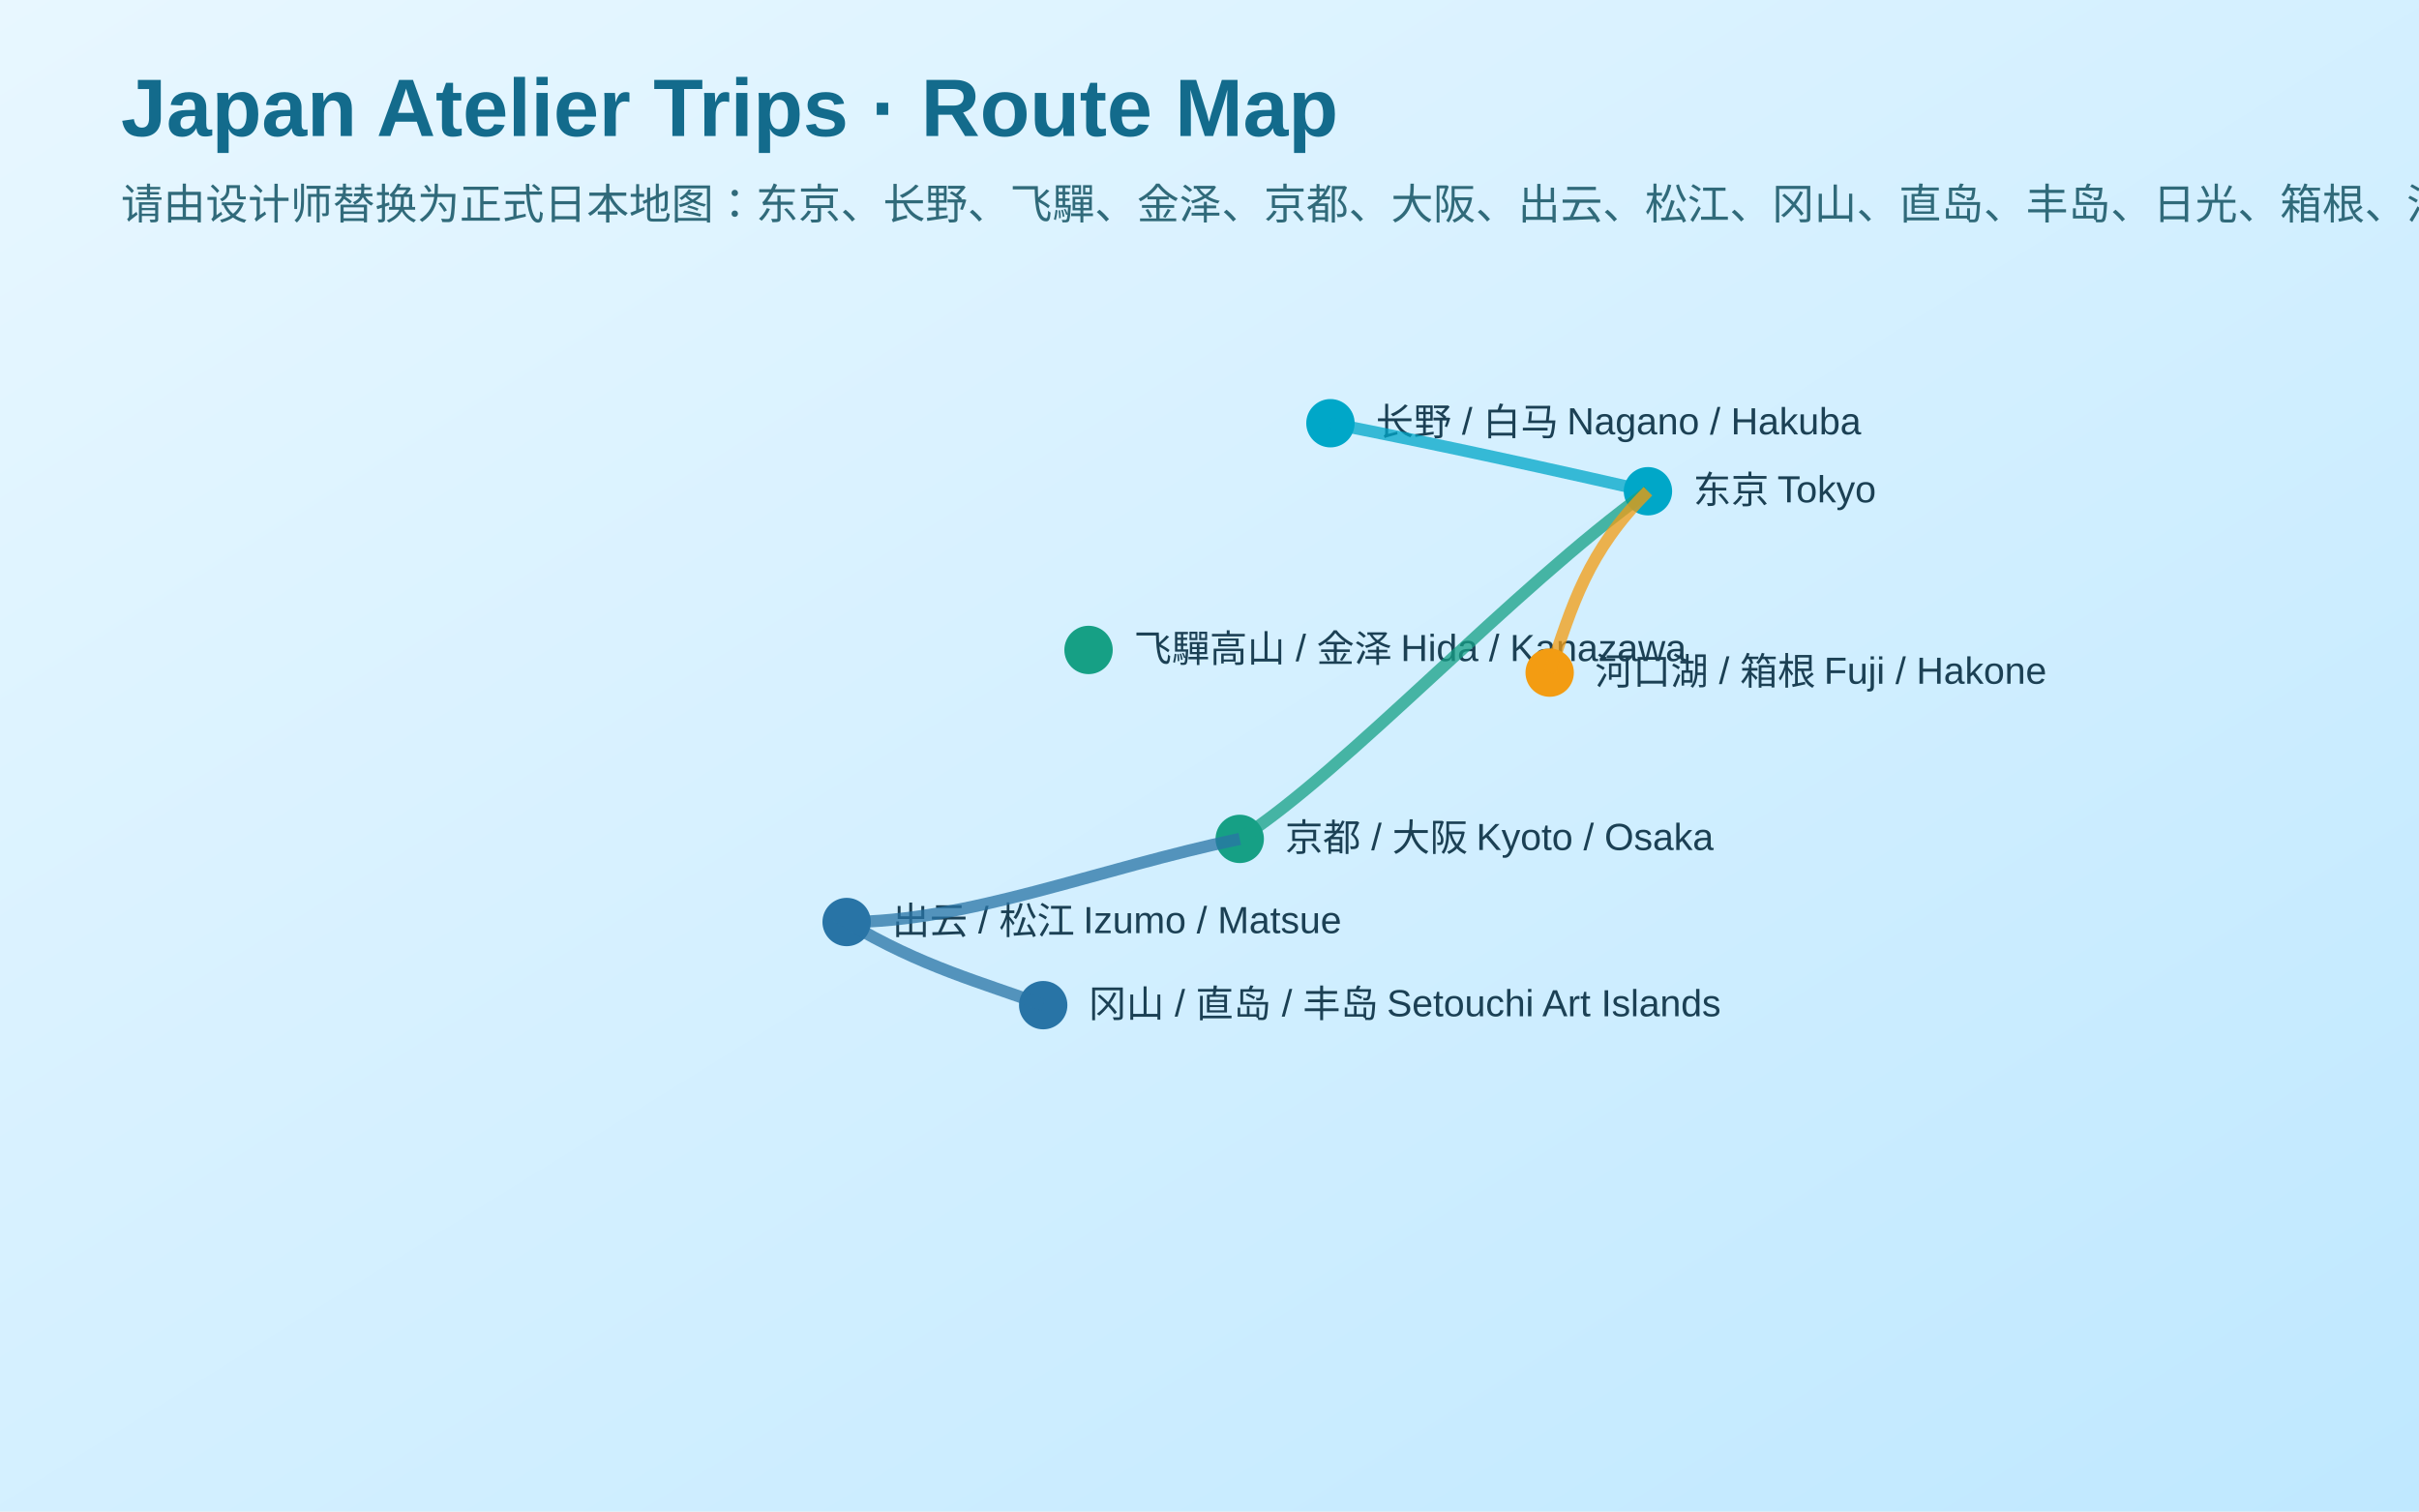
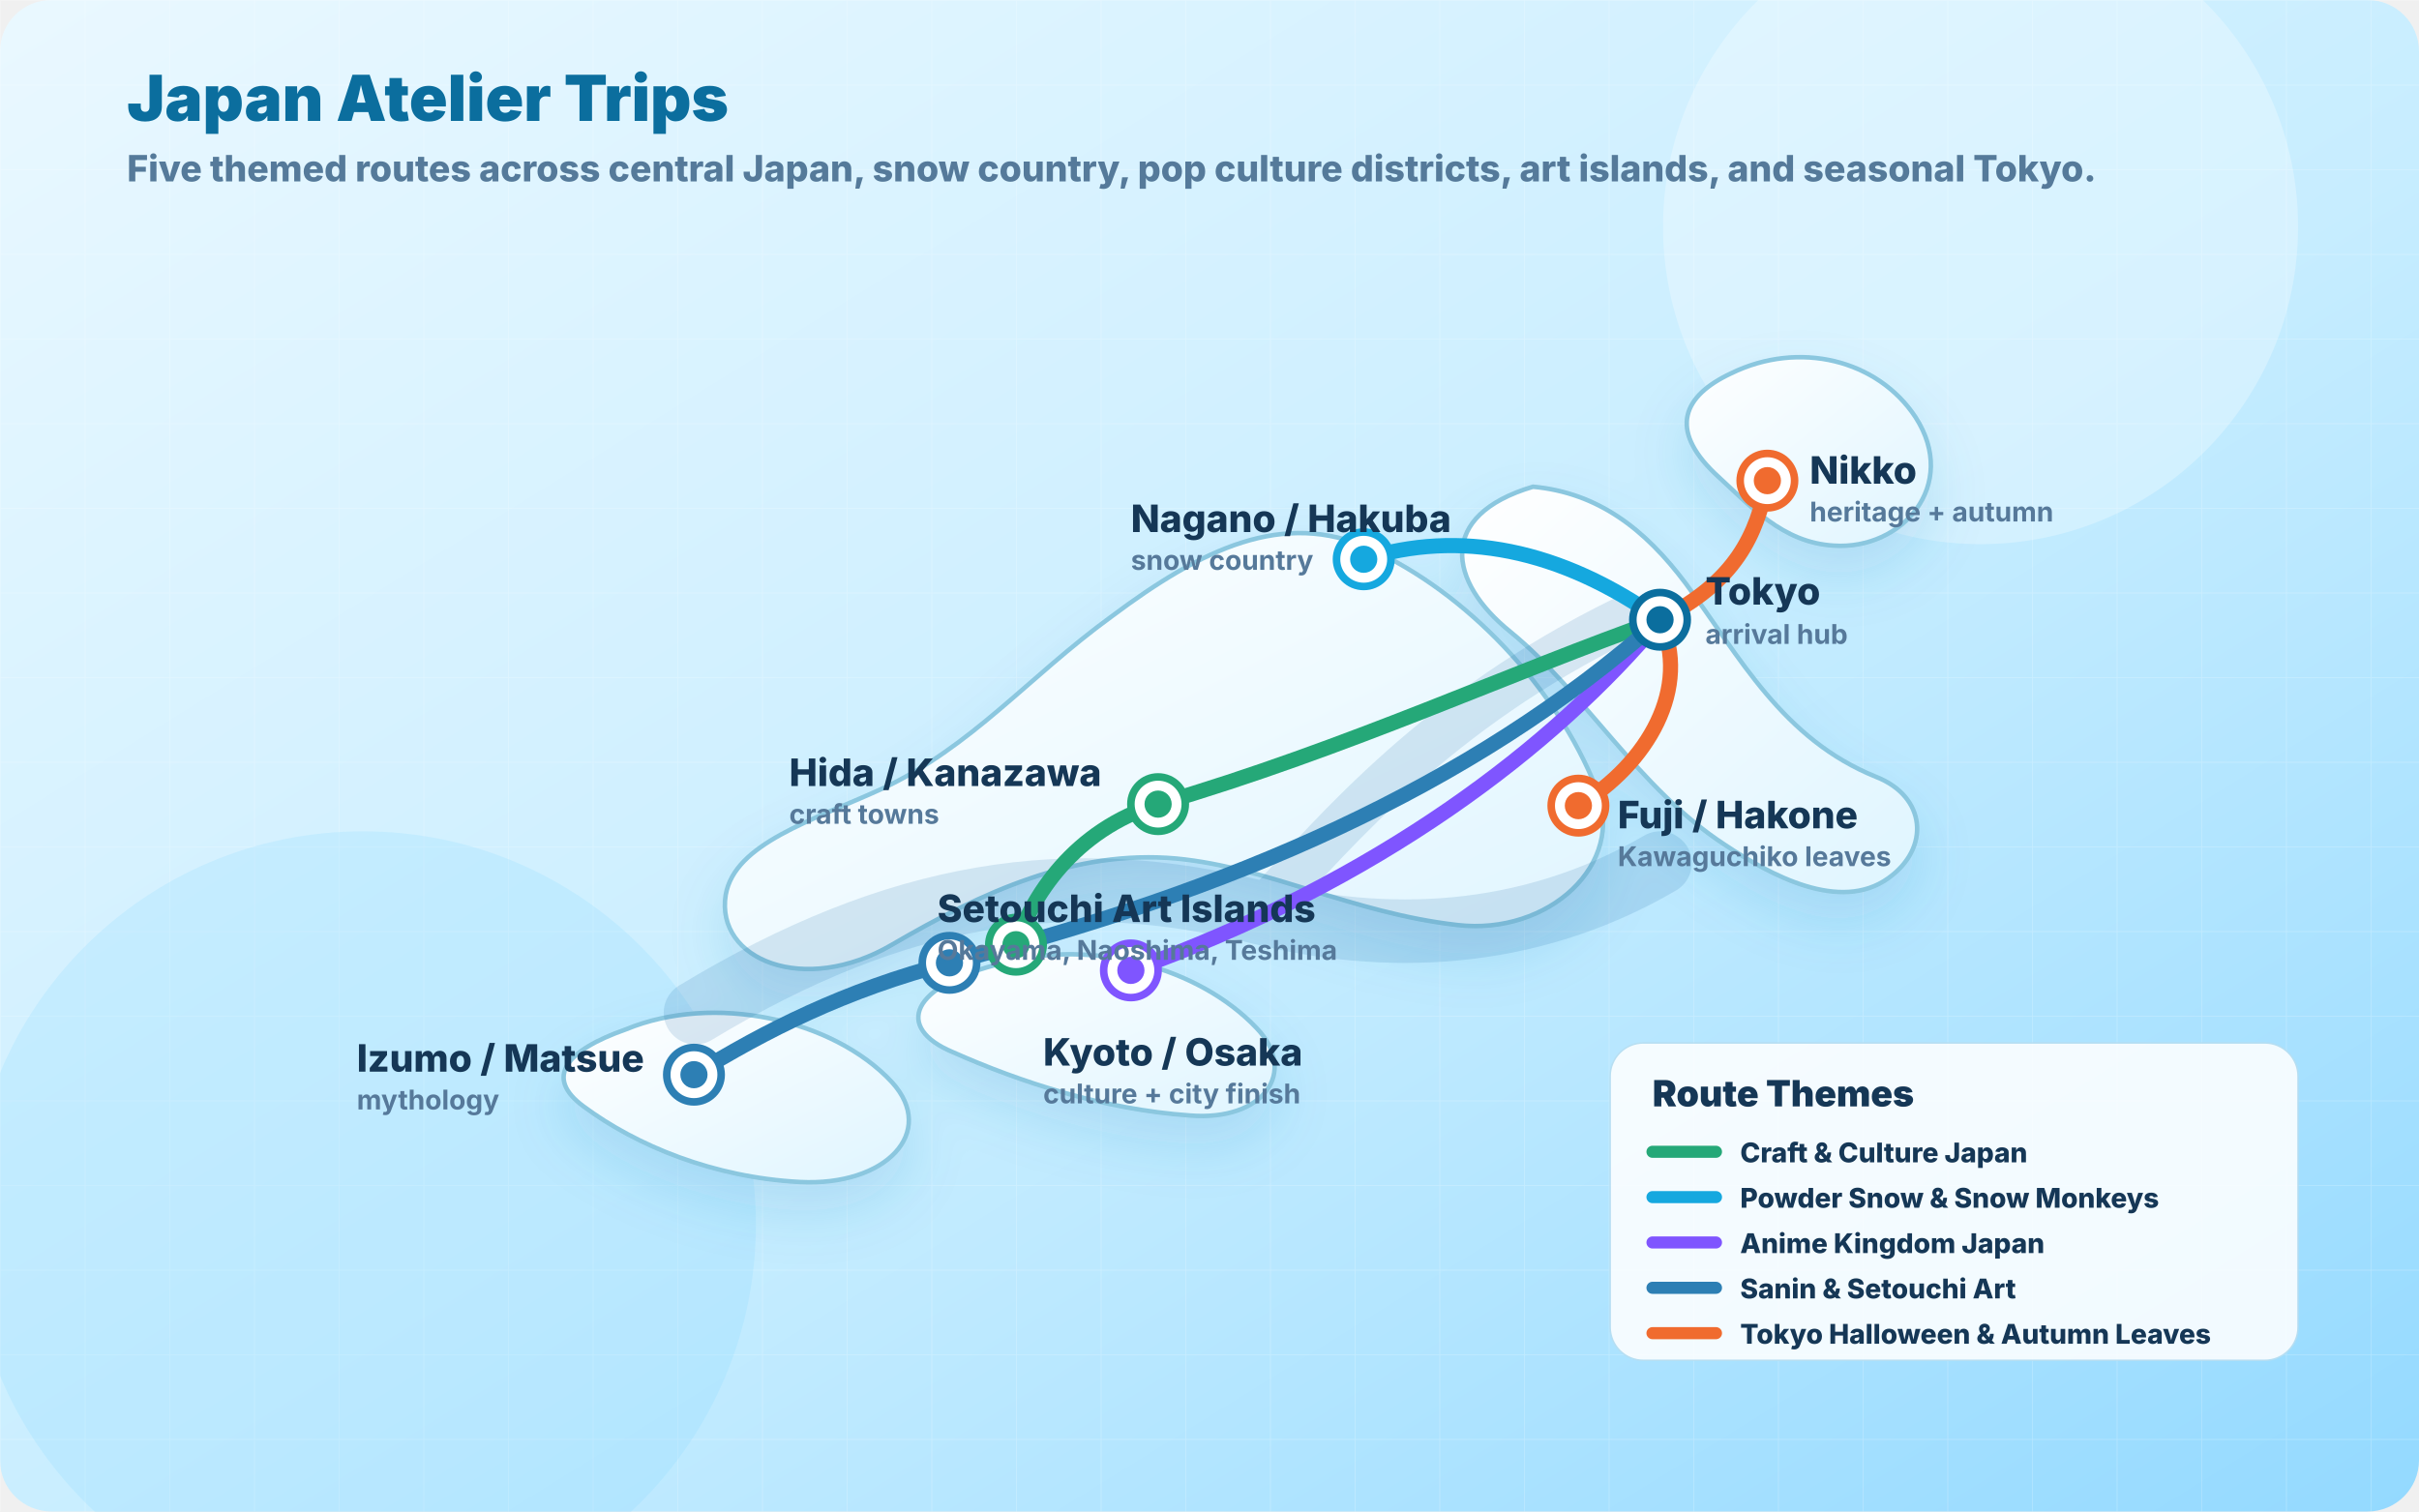
- <svg xmlns="http://www.w3.org/2000/svg" width="1600" height="1000" viewBox="0 0 1600 1000">
+ <svg xmlns="http://www.w3.org/2000/svg" width="1600" height="1000" viewBox="0 0 1600 1000" role="img" aria-labelledby="title desc">
  <defs>
-     <linearGradient id="bg" x1="0" y1="0" x2="1" y2="1">
-       <stop offset="0" stop-color="#e8f7ff" />
-       <stop offset="1" stop-color="#bfe8ff" />
+     <linearGradient id="sea" x1="0" y1="0" x2="1" y2="1">
+       <stop offset="0" stop-color="#eaf8ff" />
+       <stop offset="0.55" stop-color="#c7edff" />
+       <stop offset="1" stop-color="#93d9ff" />
    </linearGradient>
+     <linearGradient id="land" x1="0" y1="0" x2="1" y2="1">
+       <stop offset="0" stop-color="#ffffff" />
+       <stop offset="1" stop-color="#dff5ff" />
+     </linearGradient>
+     <filter id="softShadow" x="-20%" y="-20%" width="140%" height="140%">
+       <feDropShadow dx="0" dy="18" stdDeviation="18" flood-color="#2b88bd" flood-opacity="0.16" />
+     </filter>
+     <pattern id="grid" width="56" height="56" patternUnits="userSpaceOnUse">
+       <path d="M 56 0 L 0 0 0 56" fill="none" stroke="#ffffff" stroke-width="1" opacity="0.42" />
+     </pattern>
+     <style>
+       .label { font-family: Inter, Manrope, Arial, sans-serif; font-size: 25px; font-weight: 800; fill: #153756; }
+       .sub { font-family: Inter, Manrope, Arial, sans-serif; font-size: 18px; font-weight: 700; fill: #56799a; }
+       .legend { font-family: Inter, Manrope, Arial, sans-serif; font-size: 18px; font-weight: 800; fill: #153756; }
+       .route { fill: none; stroke-linecap: round; stroke-linejoin: round; stroke-width: 10; }
+       .halo { fill: #ffffff; stroke-width: 5; }
+     </style>
  </defs>
-   <rect width="1600" height="1000" fill="url(#bg)" />
-   <text x="80" y="90" font-family="Arial, sans-serif" font-size="54" font-weight="700" fill="#136b8c">Japan Atelier Trips · Route Map</text>
-   <text x="80" y="145" font-family="Arial, sans-serif" font-size="28" fill="#306a7a">请由设计师替换为正式日本地图：东京、长野、飞驒、金泽、京都、大阪、出云、松江、冈山、直岛、丰岛、日光、箱根、河口湖。</text>
-   <g font-family="Arial, sans-serif" font-size="25" fill="#1b4054">
-     <circle cx="1090" cy="325" r="16" fill="#00a7c8" />
-     <text x="1120" y="333">东京 Tokyo</text>
-     <circle cx="880" cy="280" r="16" fill="#00a7c8" />
-     <text x="910" y="288">长野 / 白马 Nagano / Hakuba</text>
-     <circle cx="720" cy="430" r="16" fill="#16a085" />
-     <text x="750" y="438">飞驒高山 / 金泽 Hida / Kanazawa</text>
-     <circle cx="820" cy="555" r="16" fill="#16a085" />
-     <text x="850" y="563">京都 / 大阪 Kyoto / Osaka</text>
-     <circle cx="560" cy="610" r="16" fill="#2874a6" />
-     <text x="590" y="618">出云 / 松江 Izumo / Matsue</text>
-     <circle cx="690" cy="665" r="16" fill="#2874a6" />
-     <text x="720" y="673">冈山 / 直岛 / 丰岛 Setouchi Art Islands</text>
-     <circle cx="1025" cy="445" r="16" fill="#f39c12" />
-     <text x="1055" y="453">河口湖 / 箱根 Fuji / Hakone</text>
+   <rect width="1600" height="1000" rx="34" fill="url(#sea)" />
+   <rect width="1600" height="1000" fill="url(#grid)" opacity="0.55" />
+   <circle cx="1310" cy="150" r="210" fill="#ffffff" opacity="0.28" />
+   <circle cx="240" cy="810" r="260" fill="#7bd5ff" opacity="0.18" />
+   <g transform="translate(84 80)">
+     <text x="0" y="0" font-family="Inter, Manrope, Arial, sans-serif" font-size="42" font-weight="900" fill="#0b6e9e">Japan Atelier Trips</text>
+     <text x="0" y="40" font-family="Inter, Manrope, Arial, sans-serif" font-size="24" font-weight="800" fill="#557a9a">Five themed routes across central Japan, snow country, pop culture districts, art islands, and seasonal Tokyo.</text>
  </g>
-   <path d="M1090 325 C980 300, 930 290, 880 280" stroke="#00a7c8" stroke-width="8" fill="none" opacity="0.75" />
-   <path d="M1090 325 C1000 390, 890 510, 820 555" stroke="#16a085" stroke-width="8" fill="none" opacity="0.75" />
-   <path d="M820 555 C725 575, 640 610, 560 610 C610 640,650 650,690 665" stroke="#2874a6" stroke-width="8" fill="none" opacity="0.75" />
-   <path d="M1090 325 C1050 365,1040 400,1025 445" stroke="#f39c12" stroke-width="8" fill="none" opacity="0.75" />
+   <g filter="url(#softShadow)">
+     <path d="M1145 247 C1190 225 1242 238 1267 276 C1296 321 1258 364 1213 361 C1179 359 1158 335 1134 313 C1104 284 1113 262 1145 247 Z" fill="url(#land)" stroke="#8bc7df" stroke-width="3" />
+     <path d="M1014 322 C1057 326 1088 350 1115 386 C1151 435 1179 489 1241 514 C1274 527 1277 561 1249 581 C1217 604 1171 579 1141 559 C1084 522 1048 458 999 418 C958 385 950 341 1014 322 Z" fill="url(#land)" stroke="#8bc7df" stroke-width="3" />
+     <path d="M906 363 C970 392 1029 454 1056 522 C1076 572 1024 619 964 612 C894 604 840 574 778 568 C711 562 650 590 590 625 C532 659 473 635 480 592 C486 558 537 543 583 522 C643 494 680 448 735 408 C795 363 849 337 906 363 Z" fill="url(#land)" stroke="#8bc7df" stroke-width="3" />
+     <path d="M664 637 C723 621 793 640 831 680 C859 709 836 742 787 738 C730 734 675 716 630 696 C592 680 601 652 664 637 Z" fill="url(#land)" stroke="#8bc7df" stroke-width="3" />
+     <path d="M414 681 C472 657 551 674 590 716 C620 749 586 785 529 782 C472 779 421 758 386 732 C360 713 374 695 414 681 Z" fill="url(#land)" stroke="#8bc7df" stroke-width="3" />
+   </g>
+   <g opacity="0.14">
+     <path d="M460 670 C594 589 707 572 834 604 C914 624 1009 623 1098 571" fill="none" stroke="#0c5f9f" stroke-width="42" stroke-linecap="round" />
+     <path d="M837 600 C885 548 951 470 1073 410" fill="none" stroke="#0c5f9f" stroke-width="30" stroke-linecap="round" />
+   </g>
+   <g id="routes">
+     <path class="route" d="M1098 410 C1001 444 892 495 766 532 C710 549 682 594 672 625" stroke="#25a878" />
+     <path class="route" d="M1098 410 C1032 363 965 350 902 370" stroke="#15a8df" />
+     <path class="route" d="M1098 410 C1028 494 912 583 748 642" stroke="#7f55ff" />
+     <path class="route" d="M1098 410 C972 522 812 590 628 637 C559 655 506 682 459 711" stroke="#2d7fb4" />
+     <path class="route" d="M1098 410 C1148 385 1162 354 1169 318 M1098 410 C1119 455 1090 505 1044 533" stroke="#f06b2f" />
+   </g>
+   <g id="nodes">
+     <circle class="halo" cx="1098" cy="410" r="18" stroke="#0b6e9e" />
+     <circle cx="1098" cy="410" r="9" fill="#0b6e9e" />
+     <circle class="halo" cx="902" cy="370" r="18" stroke="#15a8df" />
+     <circle cx="902" cy="370" r="9" fill="#15a8df" />
+     <circle class="halo" cx="766" cy="532" r="18" stroke="#25a878" />
+     <circle cx="766" cy="532" r="9" fill="#25a878" />
+     <circle class="halo" cx="672" cy="625" r="18" stroke="#25a878" />
+     <circle cx="672" cy="625" r="9" fill="#25a878" />
+     <circle class="halo" cx="748" cy="642" r="18" stroke="#7f55ff" />
+     <circle cx="748" cy="642" r="9" fill="#7f55ff" />
+     <circle class="halo" cx="459" cy="711" r="18" stroke="#2d7fb4" />
+     <circle cx="459" cy="711" r="9" fill="#2d7fb4" />
+     <circle class="halo" cx="628" cy="637" r="18" stroke="#2d7fb4" />
+     <circle cx="628" cy="637" r="9" fill="#2d7fb4" />
+     <circle class="halo" cx="1169" cy="318" r="18" stroke="#f06b2f" />
+     <circle cx="1169" cy="318" r="9" fill="#f06b2f" />
+     <circle class="halo" cx="1044" cy="533" r="18" stroke="#f06b2f" />
+     <circle cx="1044" cy="533" r="9" fill="#f06b2f" />
+   </g>
+   <g id="labels">
+     <text class="label" x="1128" y="400">Tokyo</text>
+     <text class="sub" x="1128" y="426">arrival hub</text>
+     <text class="label" x="748" y="352">Nagano / Hakuba</text>
+     <text class="sub" x="748" y="377">snow country</text>
+     <text class="label" x="522" y="520">Hida / Kanazawa</text>
+     <text class="sub" x="522" y="545">craft towns</text>
+     <text class="label" x="690" y="705">Kyoto / Osaka</text>
+     <text class="sub" x="690" y="730">culture + city finish</text>
+     <text class="label" x="236" y="709">Izumo / Matsue</text>
+     <text class="sub" x="236" y="734">mythology</text>
+     <text class="label" x="620" y="610">Setouchi Art Islands</text>
+     <text class="sub" x="620" y="635">Okayama, Naoshima, Teshima</text>
+     <text class="label" x="1197" y="320">Nikko</text>
+     <text class="sub" x="1197" y="345">heritage + autumn</text>
+     <text class="label" x="1070" y="548">Fuji / Hakone</text>
+     <text class="sub" x="1070" y="573">Kawaguchiko leaves</text>
+   </g>
+   <g transform="translate(1065 690)">
+     <rect x="0" y="0" width="455" height="210" rx="22" fill="#ffffff" opacity="0.86" stroke="#b7ddf0" />
+     <text x="28" y="42" font-family="Inter, Manrope, Arial, sans-serif" font-size="24" font-weight="900" fill="#153756">Route Themes</text>
+     <g transform="translate(28 72)">
+       <line x1="0" y1="0" x2="42" y2="0" stroke="#25a878" stroke-width="8" stroke-linecap="round" />
+       <text class="legend" x="58" y="7">Craft &amp; Culture Japan</text>
+       <line x1="0" y1="30" x2="42" y2="30" stroke="#15a8df" stroke-width="8" stroke-linecap="round" />
+       <text class="legend" x="58" y="37">Powder Snow &amp; Snow Monkeys</text>
+       <line x1="0" y1="60" x2="42" y2="60" stroke="#7f55ff" stroke-width="8" stroke-linecap="round" />
+       <text class="legend" x="58" y="67">Anime Kingdom Japan</text>
+       <line x1="0" y1="90" x2="42" y2="90" stroke="#2d7fb4" stroke-width="8" stroke-linecap="round" />
+       <text class="legend" x="58" y="97">Sanin &amp; Setouchi Art</text>
+       <line x1="0" y1="120" x2="42" y2="120" stroke="#f06b2f" stroke-width="8" stroke-linecap="round" />
+       <text class="legend" x="58" y="127">Tokyo Halloween &amp; Autumn Leaves</text>
+     </g>
+   </g>
</svg>
